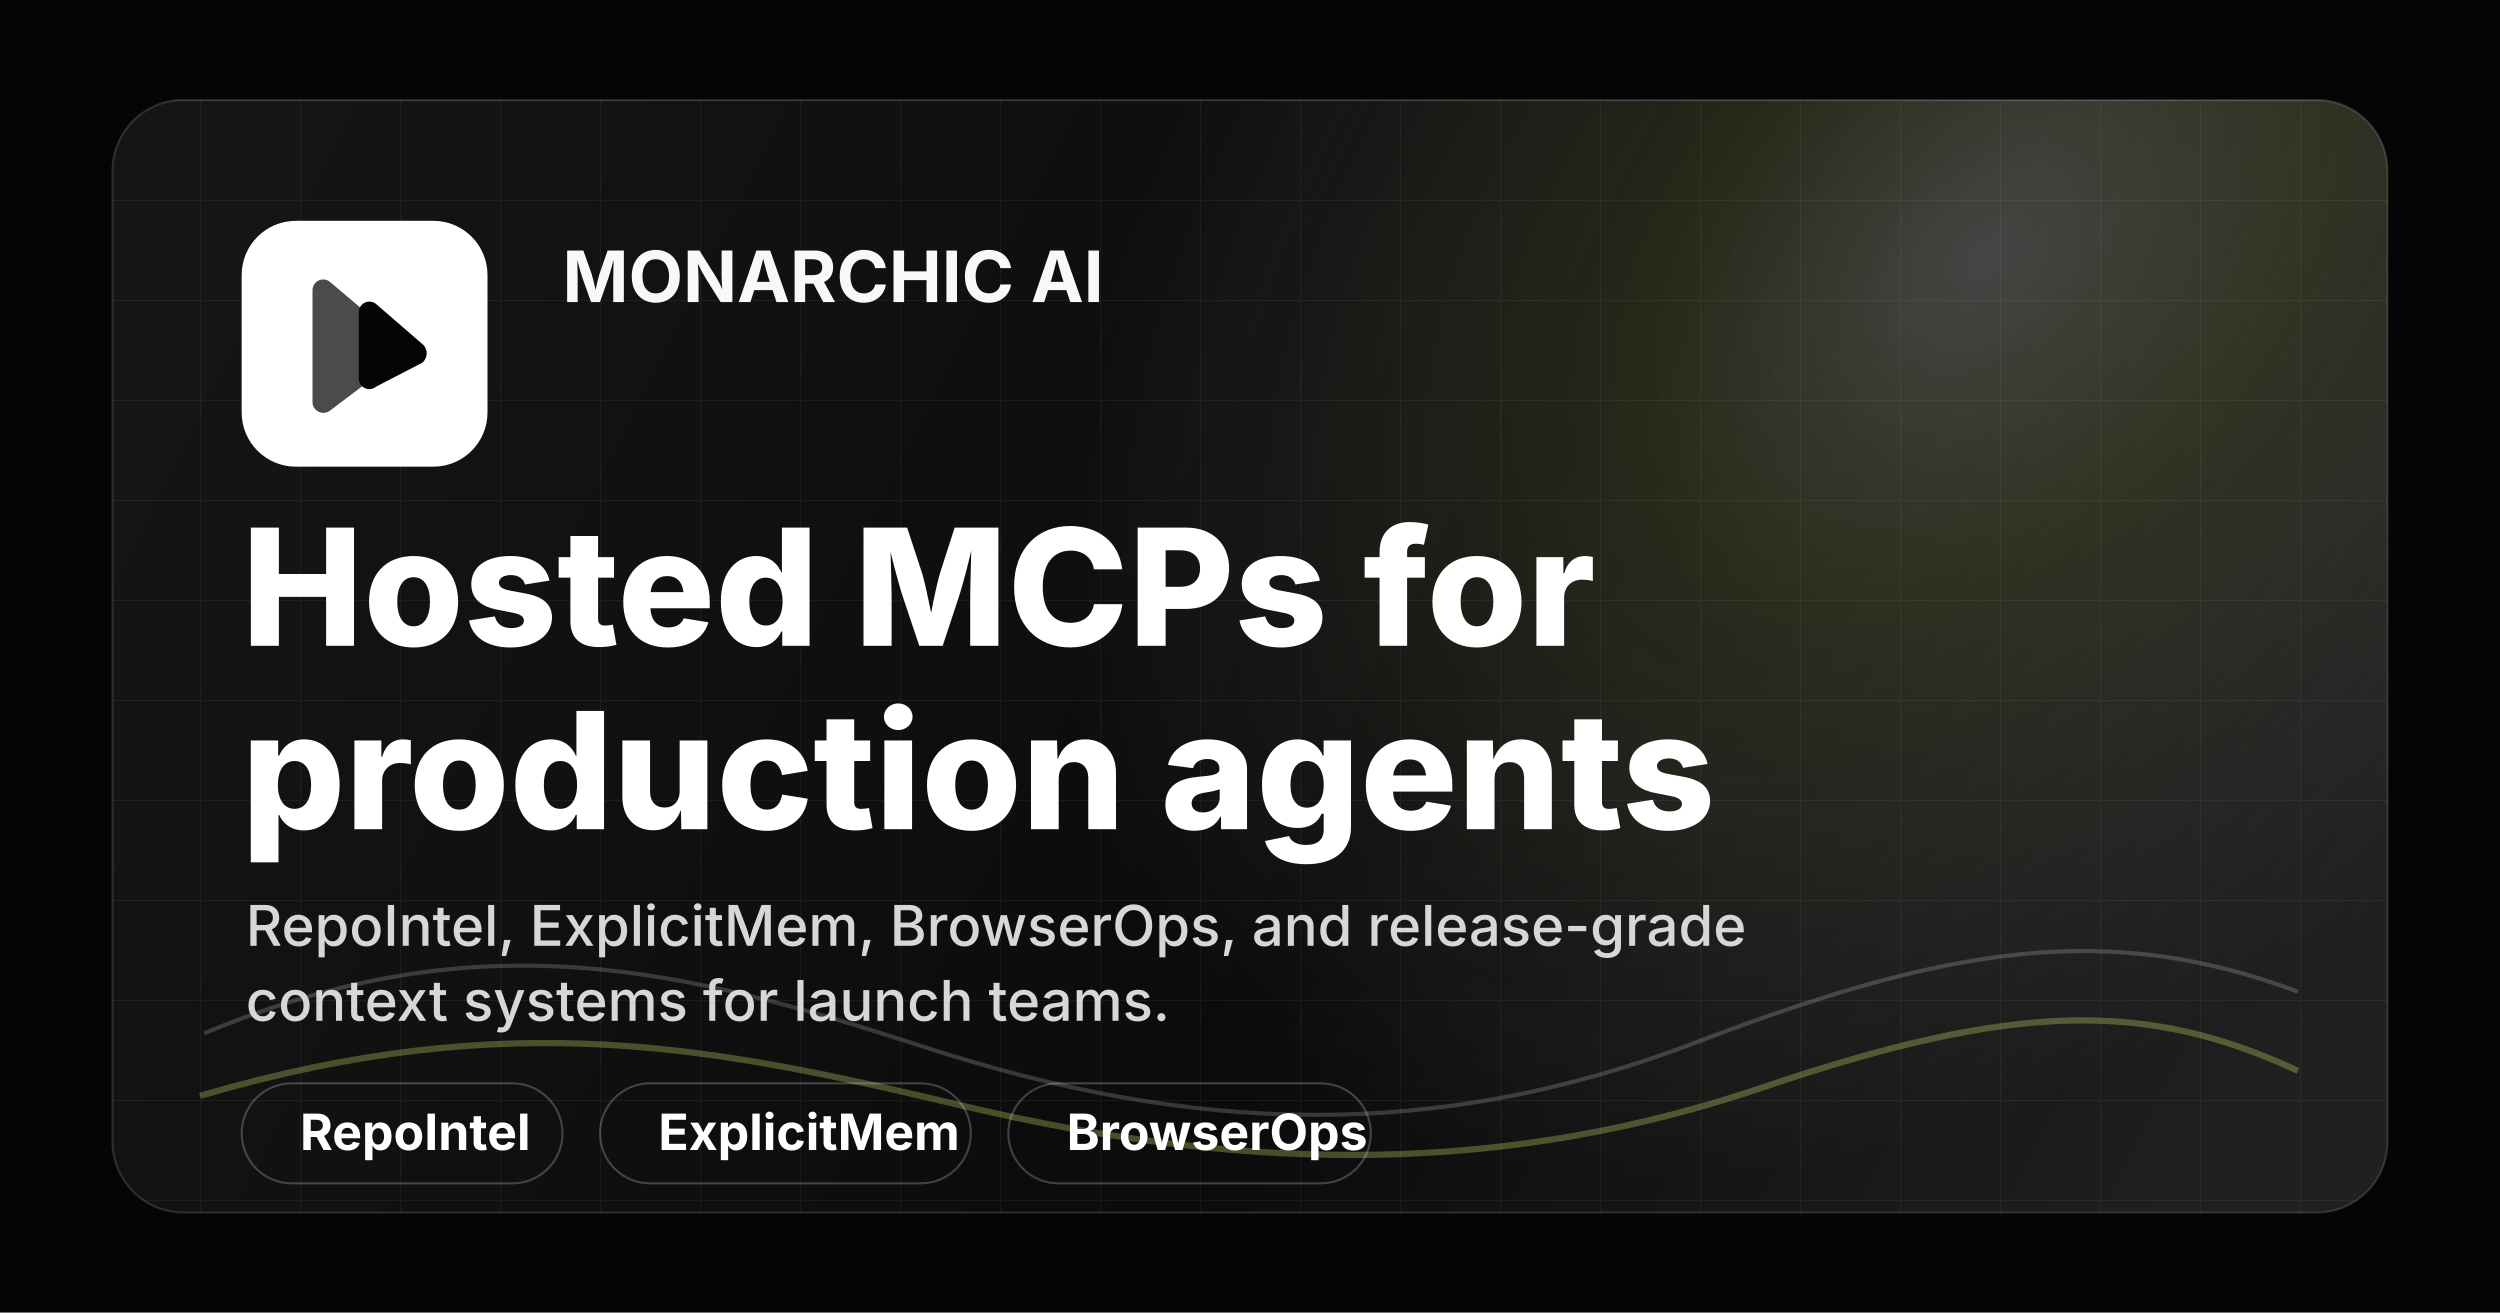
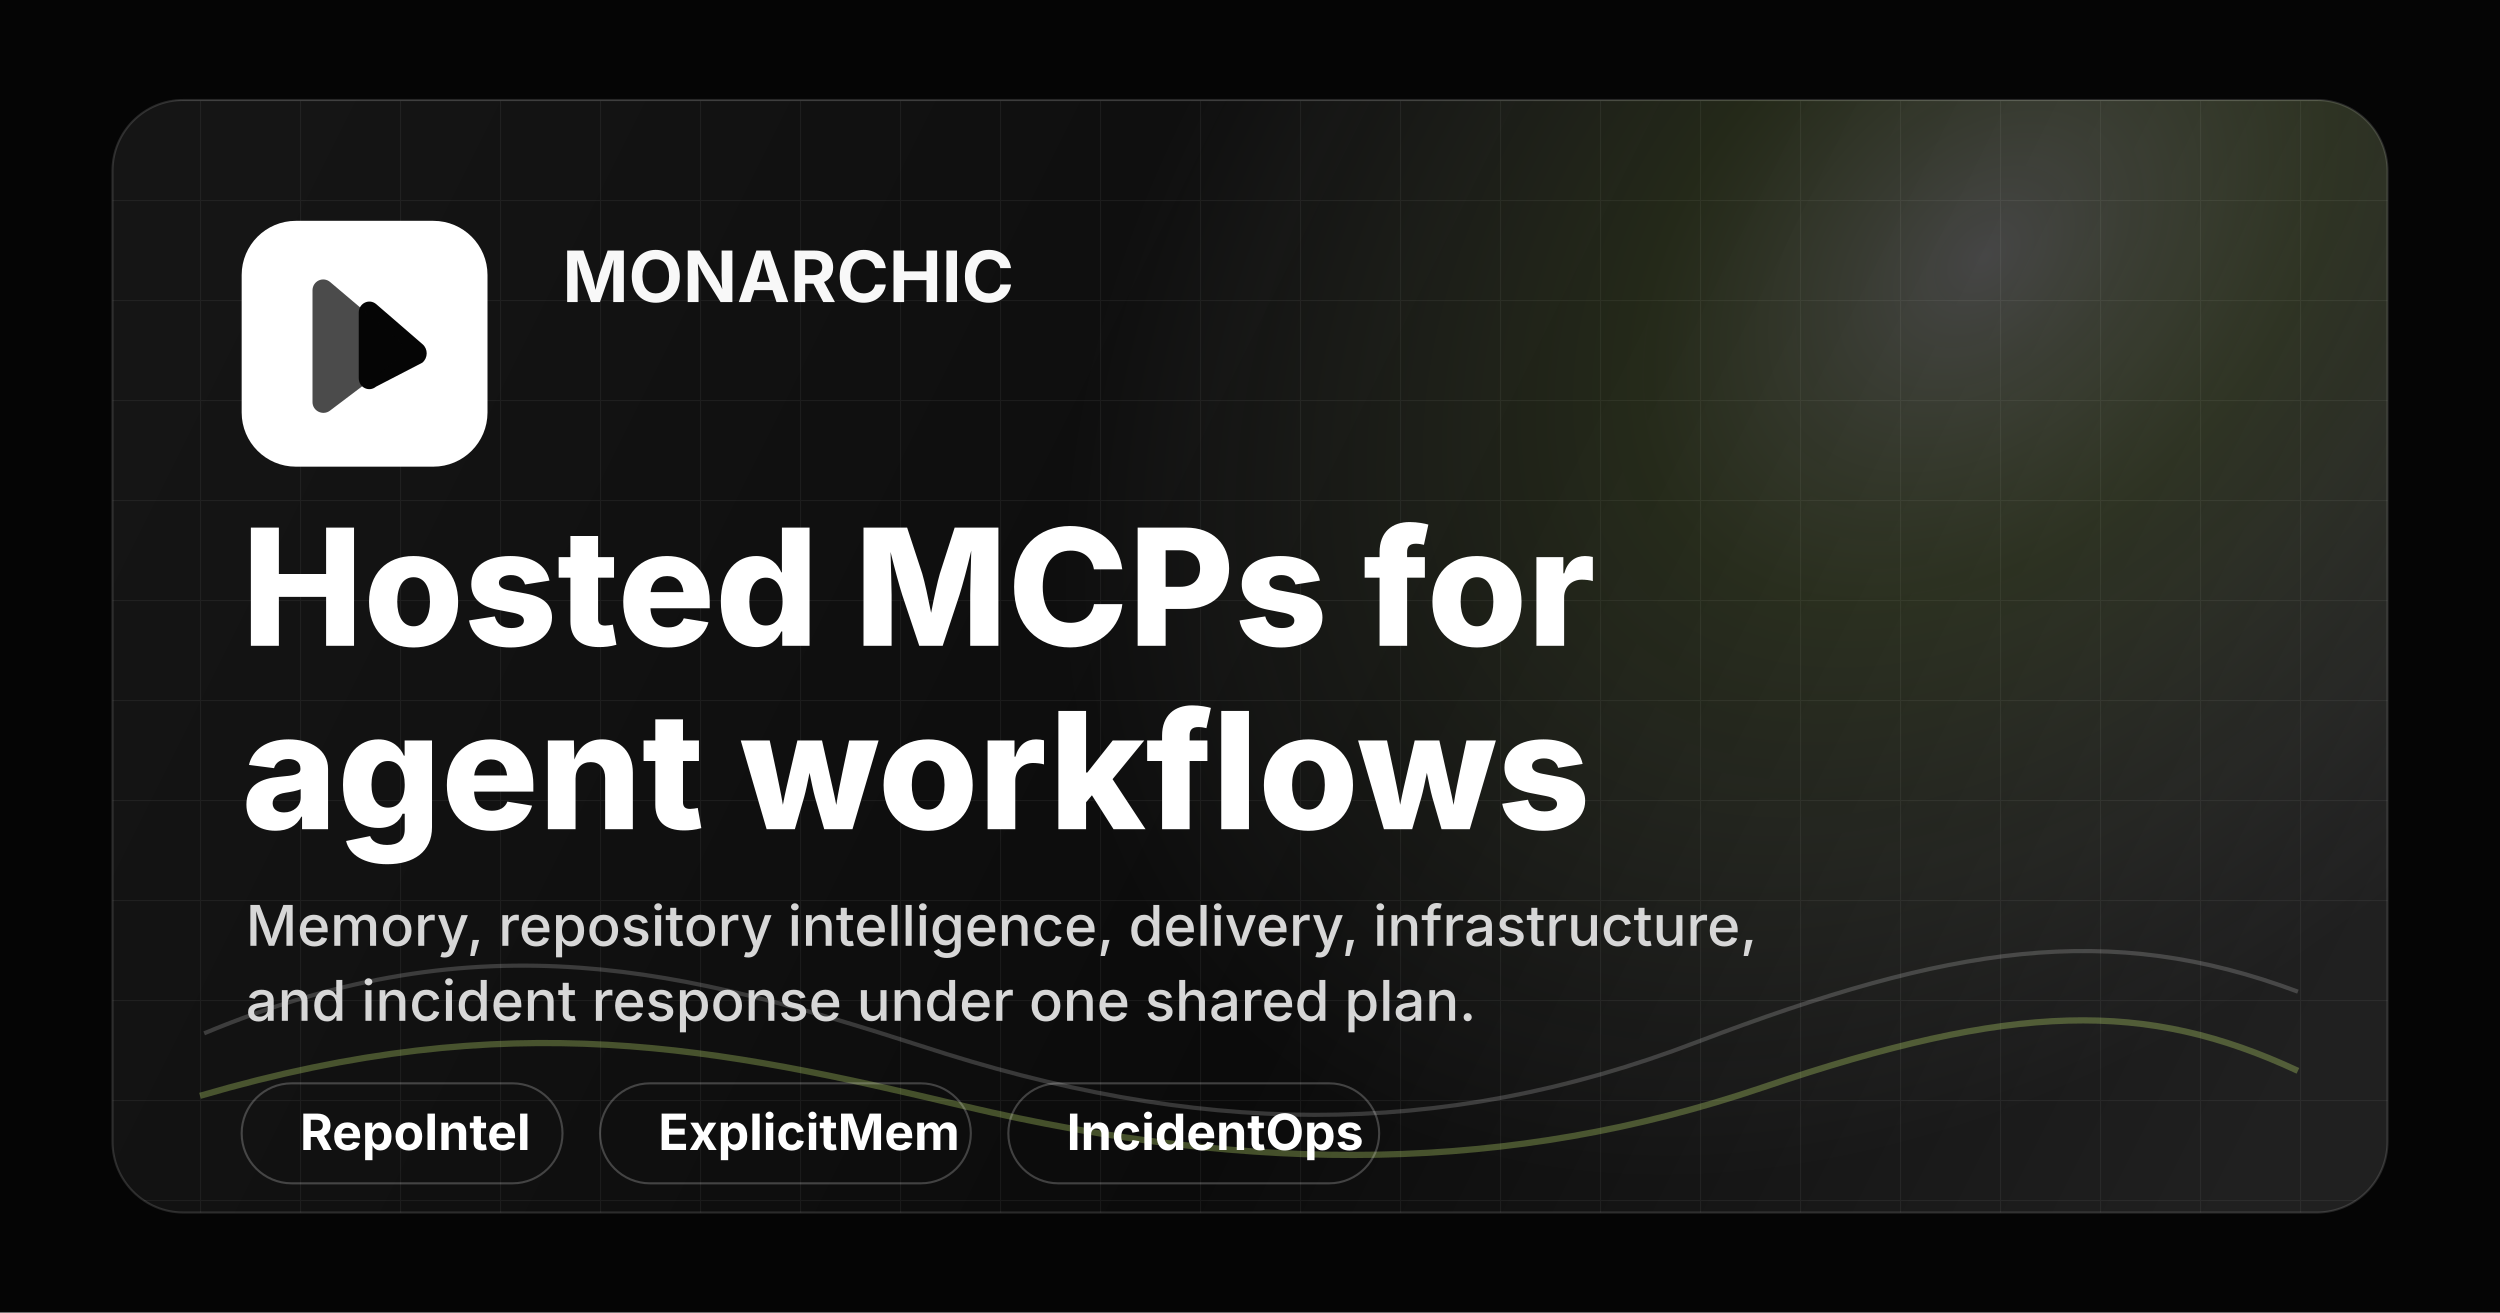
<svg xmlns="http://www.w3.org/2000/svg" width="1200" height="630" viewBox="0 0 1200 630" role="img" aria-labelledby="title desc">
  <defs>
    <linearGradient id="panel" x1="120" y1="80" x2="1080" y2="560" gradientUnits="userSpaceOnUse">
      <stop offset="0" stop-color="#151515" />
      <stop offset="0.58" stop-color="#0b0b0b" />
      <stop offset="1" stop-color="#202020" />
    </linearGradient>
    <radialGradient id="signal" cx="0" cy="0" r="1" gradientTransform="translate(954 122) rotate(135) scale(520 360)" gradientUnits="userSpaceOnUse">
      <stop offset="0" stop-color="#ffffff" stop-opacity="0.22" />
      <stop offset="0.38" stop-color="#d6ff7a" stop-opacity="0.12" />
      <stop offset="1" stop-color="#ffffff" stop-opacity="0" />
    </radialGradient>
    <pattern id="grid" width="48" height="48" patternUnits="userSpaceOnUse">
      <path d="M48 0H0V48" fill="none" stroke="#ffffff" stroke-opacity="0.055" stroke-width="1" />
    </pattern>
    <clipPath id="clip">
      <rect x="0" y="0" width="1200" height="630" rx="0" />
    </clipPath>
  </defs>
  <g clip-path="url(#clip)">
    <rect width="1200" height="630" fill="#050505" />
    <rect x="54" y="48" width="1092" height="534" rx="34" fill="url(#panel)" stroke="#ffffff" stroke-opacity="0.14" />
    <rect x="54" y="48" width="1092" height="534" rx="34" fill="url(#grid)" />
    <rect x="54" y="48" width="1092" height="534" rx="34" fill="url(#signal)" />
    <path d="M98 496C232 440 330 466 442 502C573 545 690 548 815 500C936 454 1012 442 1103 476" fill="none" stroke="#ffffff" stroke-opacity="0.18" stroke-width="2" />
    <path d="M96 526C246 482 345 503 463 531C603 564 725 563 846 522C967 481 1030 480 1103 514" fill="none" stroke="#d6ff7a" stroke-opacity="0.28" stroke-width="3" />
    <g transform="translate(116 106)">
      <rect x="0" y="0" width="118" height="118" rx="26" fill="#ffffff" />
      <path fill="#050505" d="M64.5 79.6c-3.4 2.8-8.3.4-8.3-4.1V44c0-4.4 5-6.9 8.4-4l22.2 19.2c2.7 2.3 2.7 6.6-.1 8.9L64.5 79.6Z" />
      <path fill="#050505" d="M34 33.4c0-4.5 5.1-6.9 8.5-4l32.8 27.8c2.9 2.4 2.8 6.8-.1 9.1L42.4 91.1c-3.4 2.6-8.4.2-8.4-4.1V33.4Z" opacity=".72" />
    </g>
-     <text x="270" y="145" fill="#f8f8f8" font-family="Inter, ui-sans-serif, system-ui, -apple-system, BlinkMacSystemFont, 'Segoe UI', sans-serif" font-size="34" font-weight="700" letter-spacing="0">MONARCHIC AI</text>
+     <text x="270" y="145" fill="#f8f8f8" font-family="Inter, ui-sans-serif, system-ui, -apple-system, BlinkMacSystemFont, 'Segoe UI', sans-serif" font-size="34" font-weight="700" letter-spacing="0">MONARCHIC</text>
    <text x="116" y="310" fill="#ffffff" font-family="Inter, ui-sans-serif, system-ui, -apple-system, BlinkMacSystemFont, 'Segoe UI', sans-serif" font-size="78" font-weight="760" letter-spacing="0">Hosted MCPs for</text>
-     <text x="116" y="398" fill="#ffffff" font-family="Inter, ui-sans-serif, system-ui, -apple-system, BlinkMacSystemFont, 'Segoe UI', sans-serif" font-size="78" font-weight="760" letter-spacing="0">production agents</text>
-     <text x="118" y="454" fill="#d7d7d7" font-family="Inter, ui-sans-serif, system-ui, -apple-system, BlinkMacSystemFont, 'Segoe UI', sans-serif" font-size="27" font-weight="500" letter-spacing="0">RepoIntel, ExplicitMem, BrowserOps, and release-grade</text>
-     <text x="118" y="490" fill="#d7d7d7" font-family="Inter, ui-sans-serif, system-ui, -apple-system, BlinkMacSystemFont, 'Segoe UI', sans-serif" font-size="27" font-weight="500" letter-spacing="0">context systems for launch teams.</text>
+     <text x="116" y="398" fill="#ffffff" font-family="Inter, ui-sans-serif, system-ui, -apple-system, BlinkMacSystemFont, 'Segoe UI', sans-serif" font-size="78" font-weight="760" letter-spacing="0">agent workflows</text>
+     <text x="118" y="454" fill="#d7d7d7" font-family="Inter, ui-sans-serif, system-ui, -apple-system, BlinkMacSystemFont, 'Segoe UI', sans-serif" font-size="27" font-weight="500" letter-spacing="0">Memory, repository intelligence, delivery, infrastructure,</text>
+     <text x="118" y="490" fill="#d7d7d7" font-family="Inter, ui-sans-serif, system-ui, -apple-system, BlinkMacSystemFont, 'Segoe UI', sans-serif" font-size="27" font-weight="500" letter-spacing="0">and incident response under one shared plan.</text>
    <g fill="none" stroke="#ffffff" stroke-opacity="0.22" font-family="Inter, ui-sans-serif, system-ui, -apple-system, BlinkMacSystemFont, 'Segoe UI', sans-serif" font-size="24" font-weight="650" letter-spacing="0">
      <rect x="116" y="520" width="154" height="48" rx="24" />
      <text x="144" y="552" fill="#ffffff" stroke="none">RepoIntel</text>
      <rect x="288" y="520" width="178" height="48" rx="24" />
      <text x="316" y="552" fill="#ffffff" stroke="none">ExplicitMem</text>
-       <rect x="484" y="520" width="174" height="48" rx="24" />
-       <text x="512" y="552" fill="#ffffff" stroke="none">BrowserOps</text>
+       <rect x="484" y="520" width="178" height="48" rx="24" />
+       <text x="512" y="552" fill="#ffffff" stroke="none">IncidentOps</text>
    </g>
  </g>
</svg>
